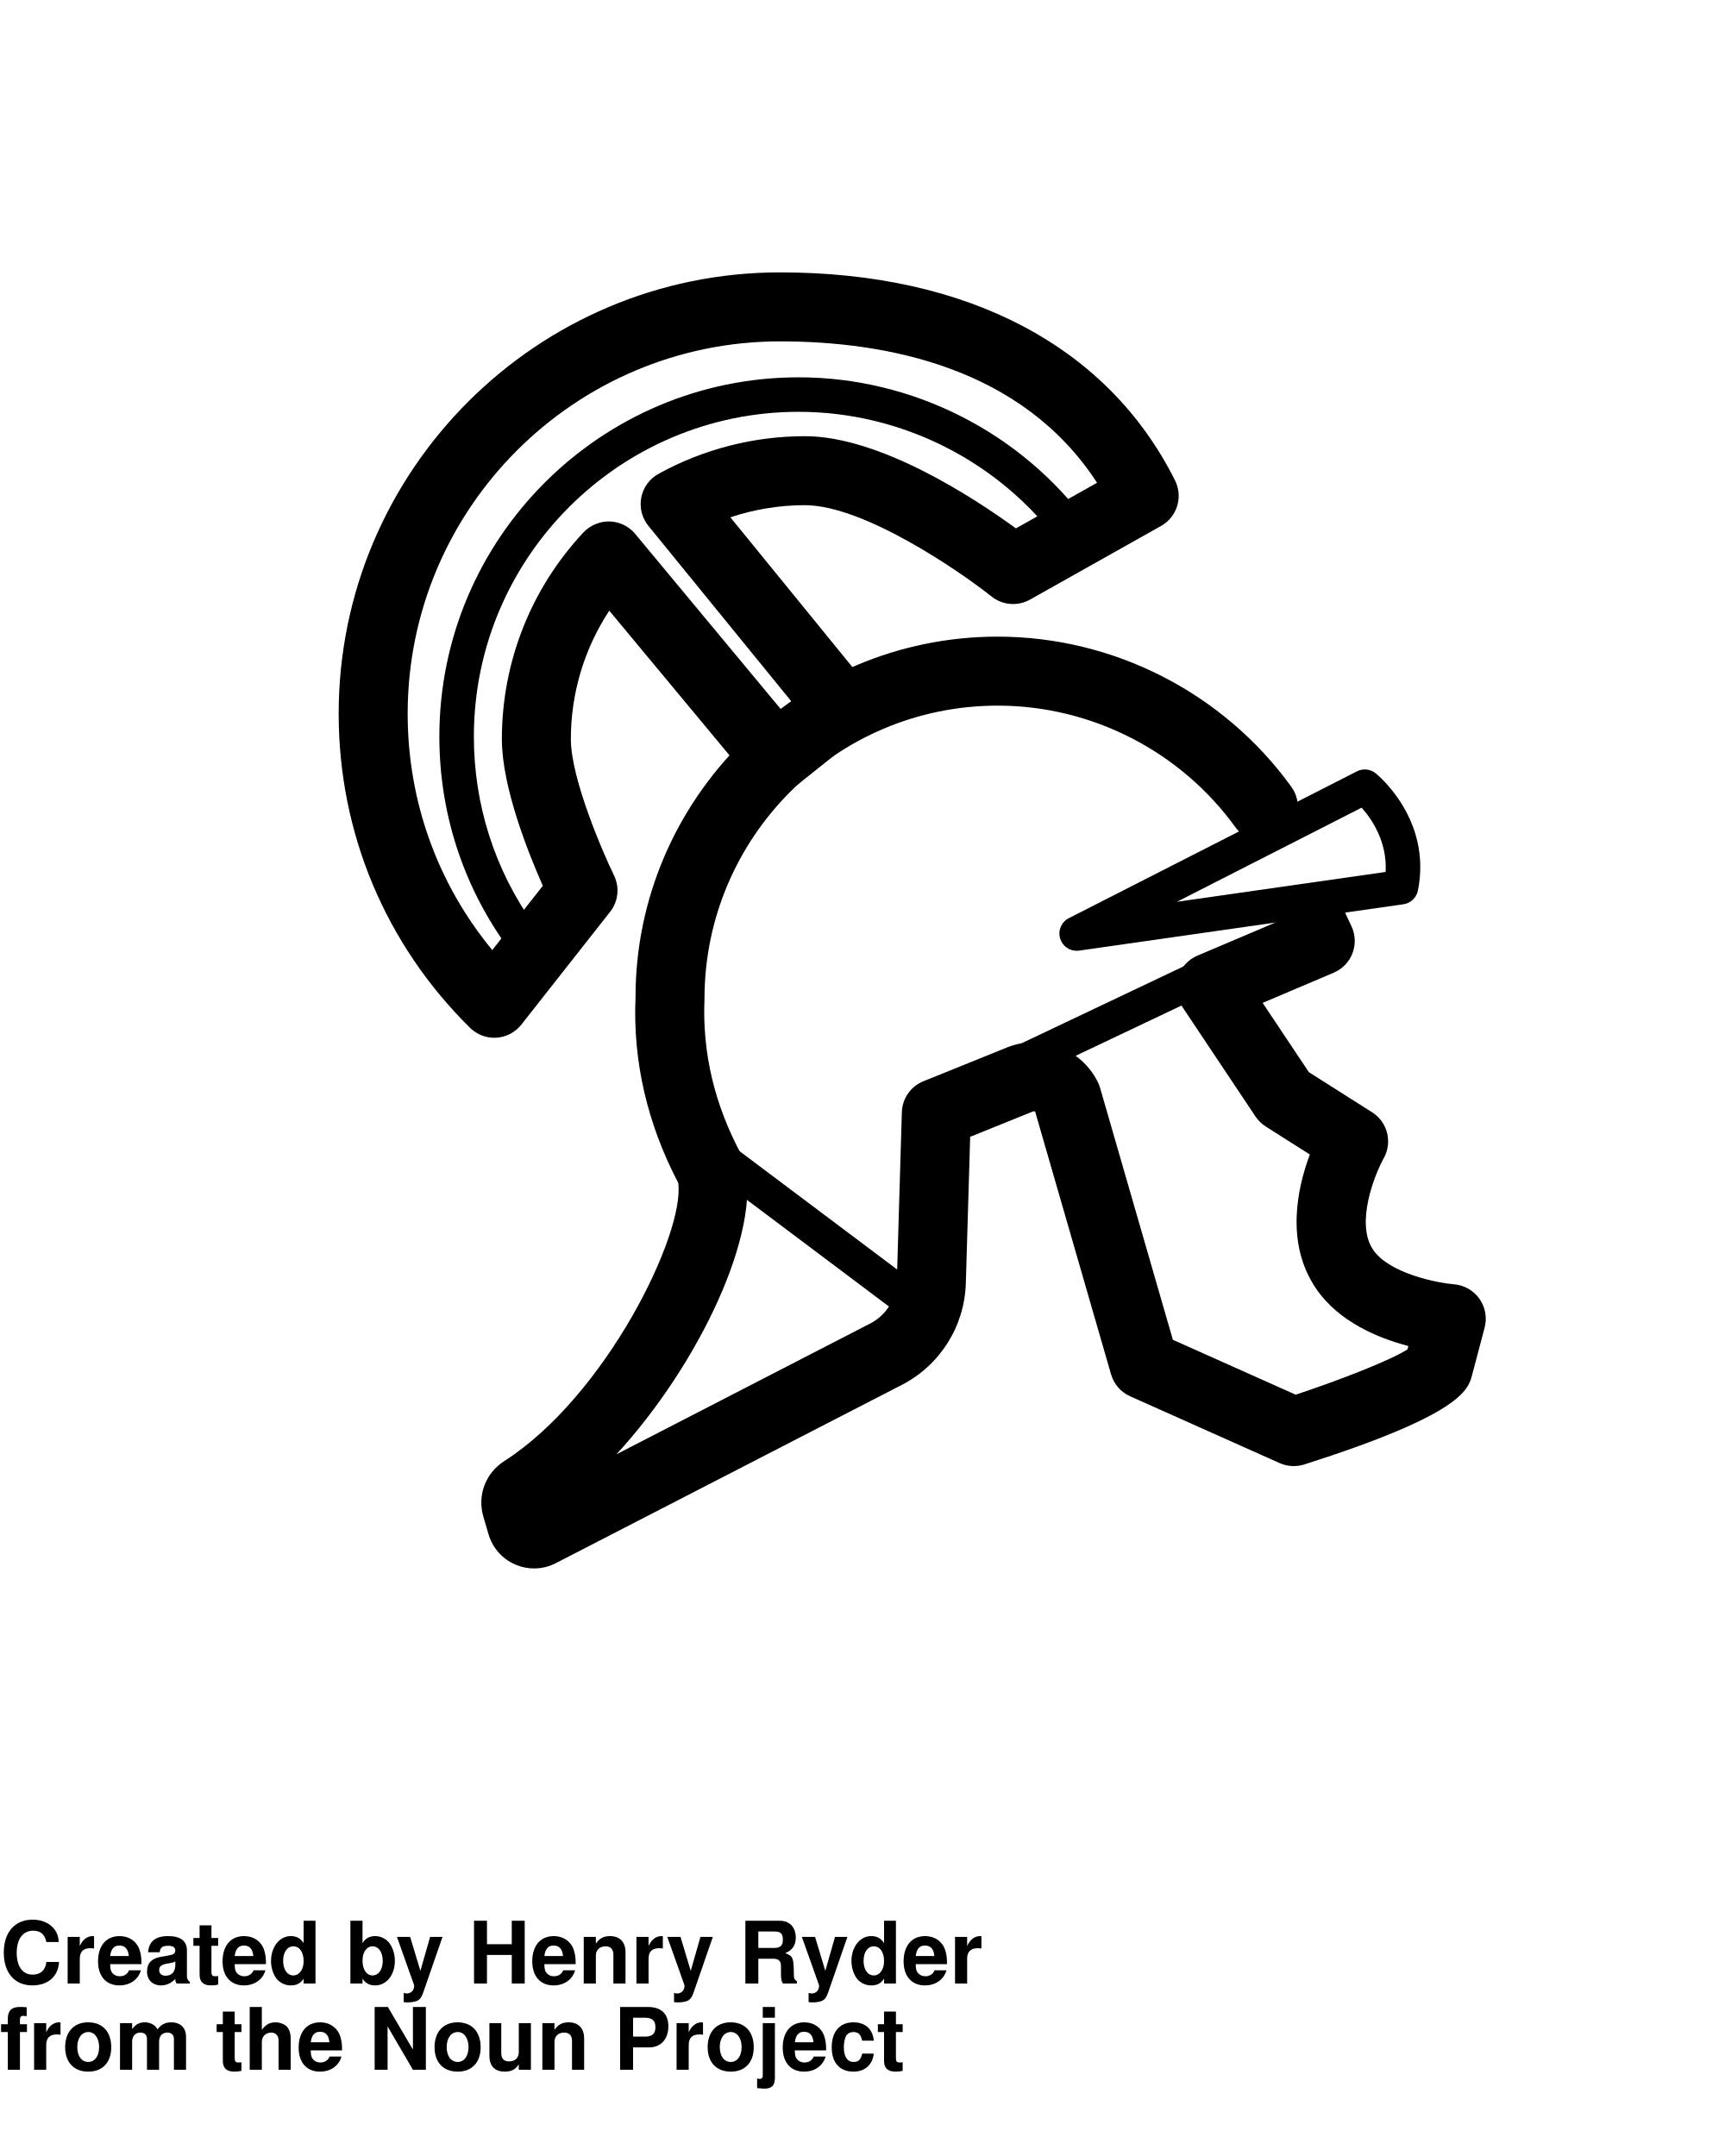
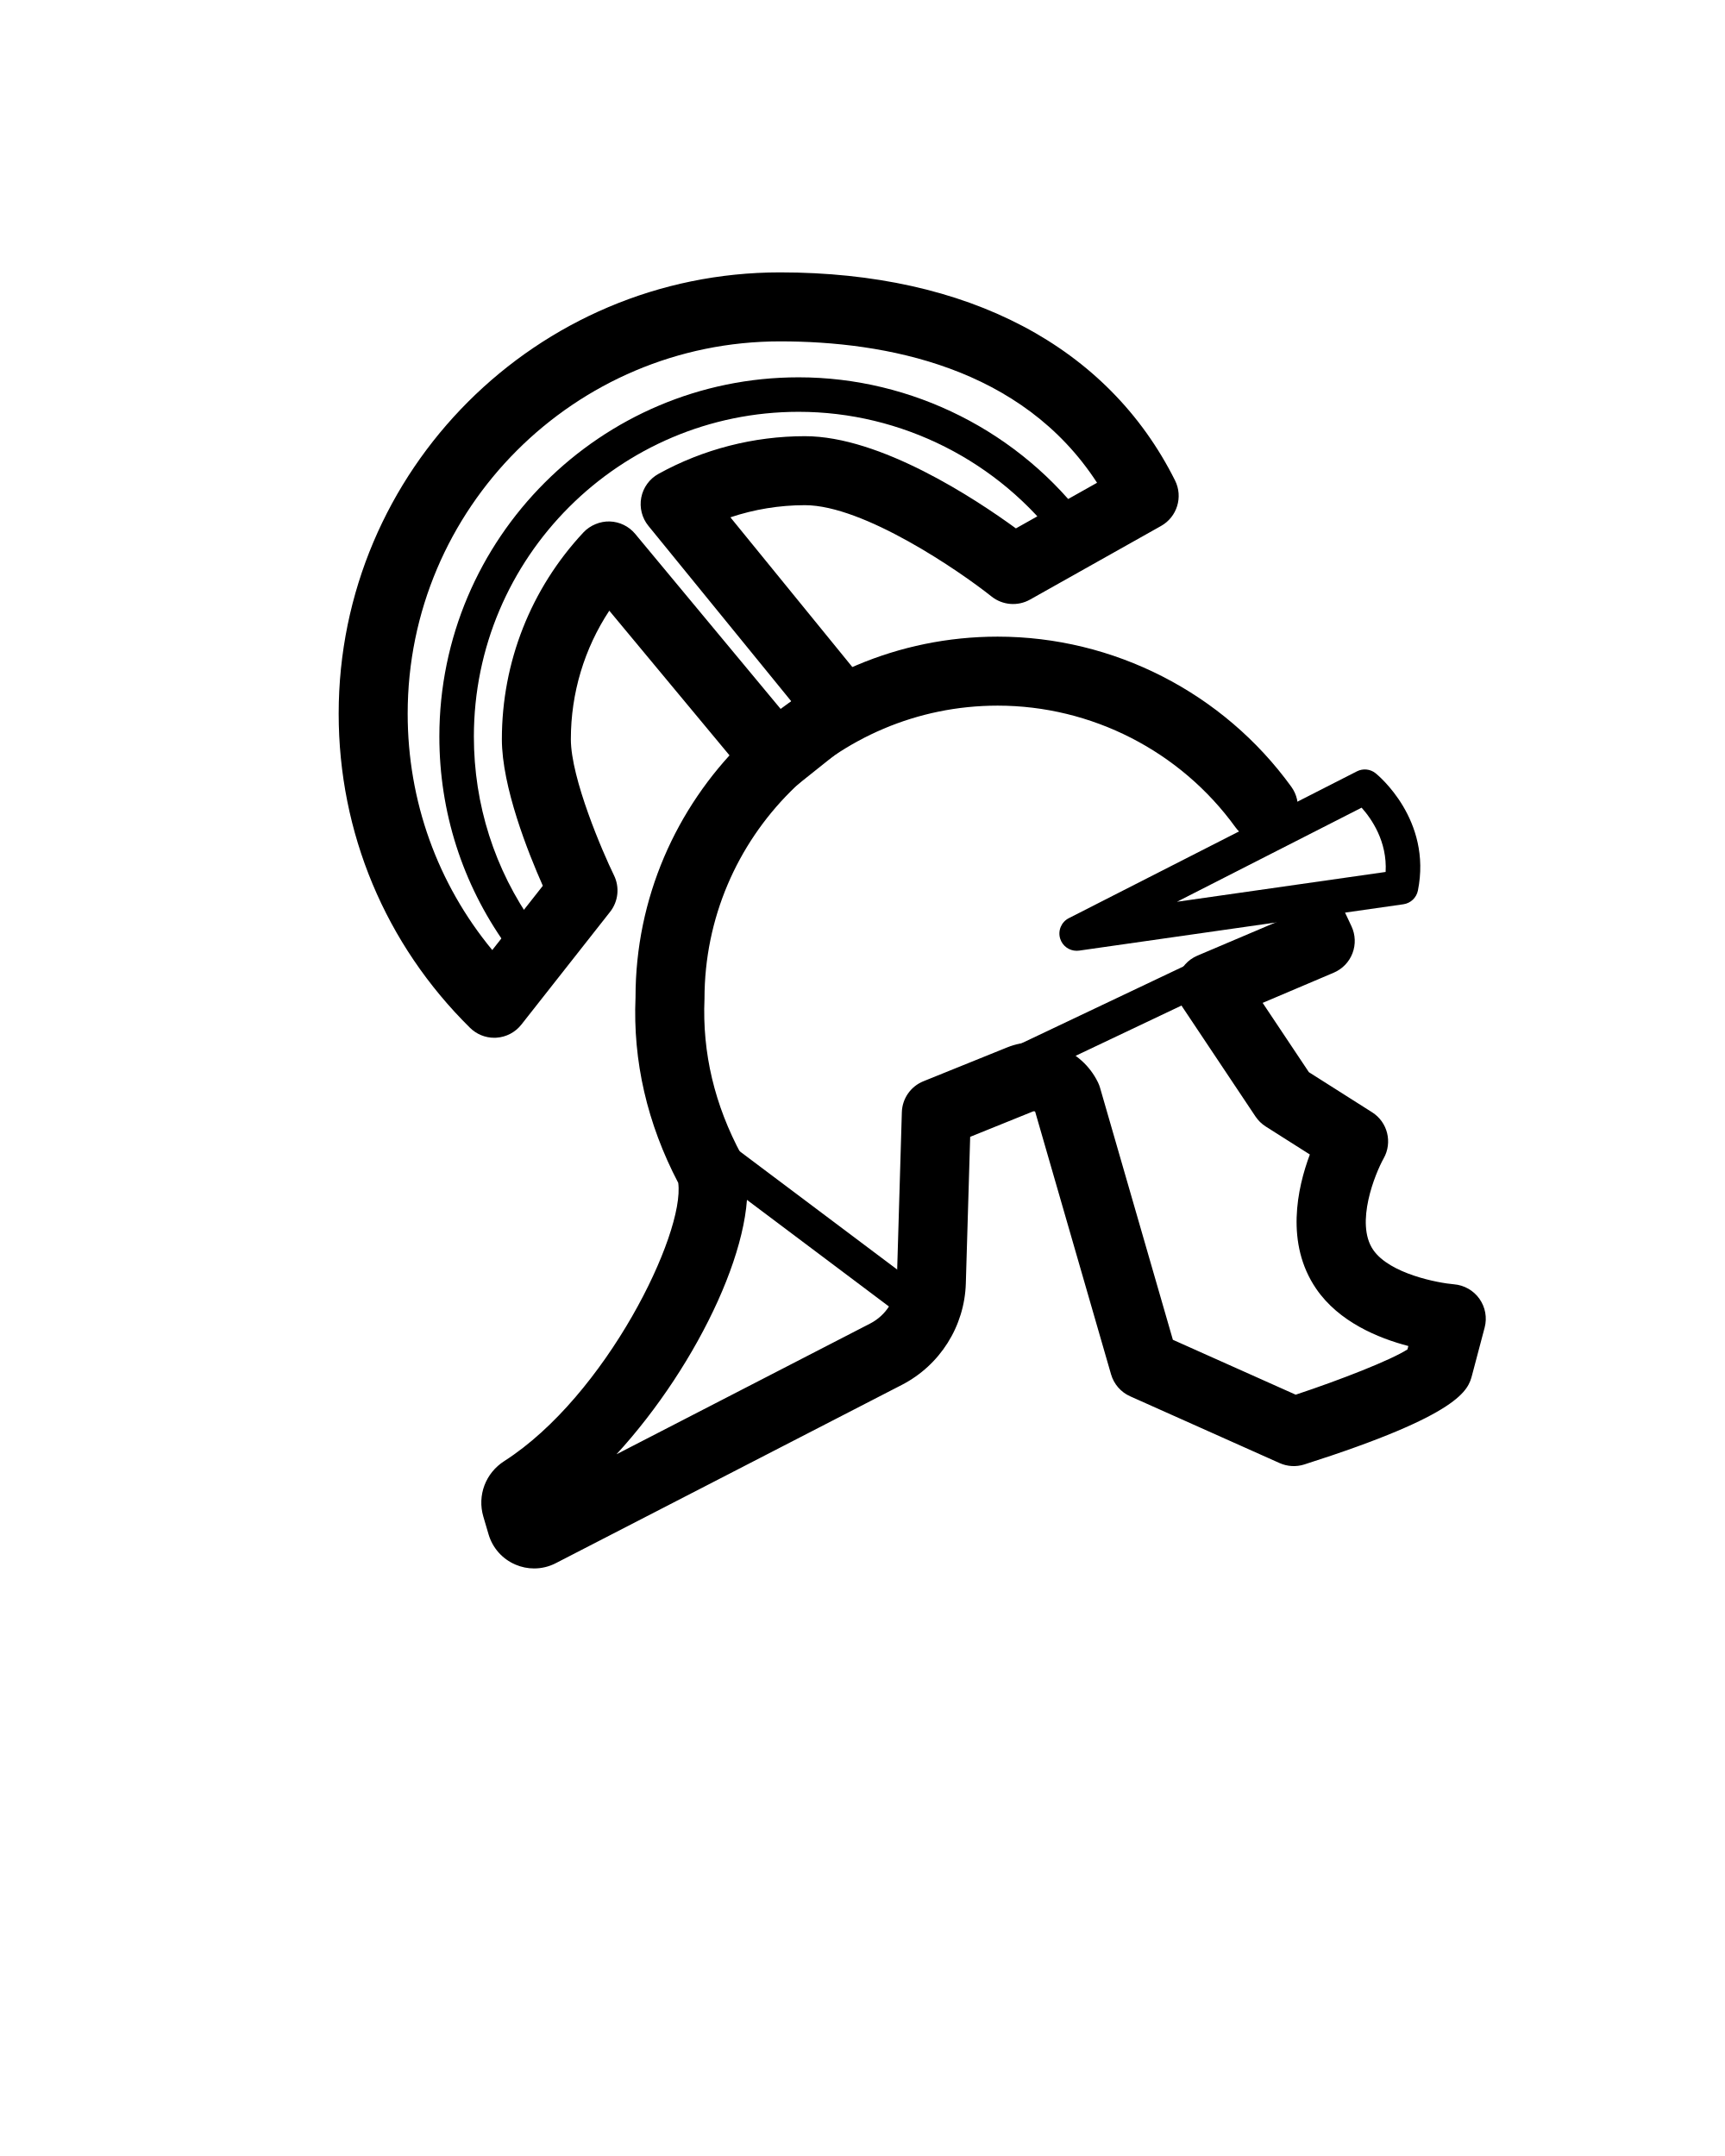
<svg xmlns="http://www.w3.org/2000/svg" version="1.1" x="0px" y="0px" viewBox="0 0 100 125" style="enable-background:new 0 0 100 100;" xml:space="preserve">
  <g>
    <g>
      <g>
        <g>
          <g>
            <path d="M30.964,90.935c-0.368,0-0.736-0.074-1.085-0.224c-0.758-0.325-1.326-0.965-1.558-1.757l-0.301-1.023       c-0.362-1.232,0.127-2.526,1.215-3.222c5.894-3.776,10.478-13.18,10.083-16.128c-1.804-3.45-2.636-7.069-2.476-10.762       c-0.002-11.49,9.417-20.908,20.994-20.908c6.72,0,13.084,3.255,17.025,8.707c0.646,0.896,0.445,2.146-0.449,2.793       c-0.896,0.647-2.146,0.446-2.793-0.449c-3.19-4.415-8.344-7.051-13.783-7.051c-9.372,0-16.996,7.624-16.996,16.995       c-0.135,3.146,0.587,6.162,2.145,9.051c0.081,0.15,0.143,0.312,0.183,0.478c0.978,4.027-2.646,11.667-7.428,16.88l14.707-7.581       c0.921-0.475,1.512-1.413,1.543-2.448l0.291-9.802c0.023-0.793,0.514-1.497,1.25-1.795l4.854-1.962       c2.001-0.808,4.314,0.079,5.262,2.019c0.051,0.104,0.093,0.212,0.125,0.323l4.221,14.609l7.12,3.183       c2.627-0.872,5.526-2.01,6.479-2.625l0.052-0.197c-1.745-0.456-4.029-1.397-5.344-3.32c-1.797-2.629-1.099-5.828-0.367-7.784       l-2.556-1.622c-0.235-0.149-0.438-0.347-0.593-0.578l-4.254-6.376c-0.33-0.496-0.423-1.112-0.252-1.683       c0.17-0.571,0.586-1.036,1.134-1.269l4.631-1.967c0.022-0.729,0.443-1.418,1.147-1.749c1.001-0.473,2.191-0.04,2.661,0.958       l0.495,1.053c0.231,0.492,0.253,1.058,0.059,1.565c-0.193,0.508-0.586,0.914-1.086,1.127l-4.122,1.751l2.68,4.017l3.665,2.325       c0.9,0.57,1.194,1.747,0.669,2.675c-0.491,0.88-1.664,3.755-0.608,5.299c0.954,1.396,3.774,1.925,4.688,2       c0.59,0.049,1.131,0.356,1.473,0.84s0.454,1.094,0.303,1.666l-0.729,2.757c-0.226,0.851-0.603,2.273-9.729,5.183       c-0.47,0.149-0.976,0.12-1.424-0.079l-8.671-3.875c-0.537-0.24-0.941-0.705-1.105-1.271l-4.4-15.231       c-0.035-0.024-0.082-0.03-0.124-0.013l-3.643,1.473l-0.252,8.496c-0.074,2.489-1.495,4.744-3.709,5.885L32.224,90.627       C31.828,90.832,31.396,90.935,30.964,90.935z" />
          </g>
        </g>
        <g>
          <g>
            <path d="M30.134,55.191c-0.312,0-0.621-0.146-0.815-0.42c-2.518-3.538-3.849-7.71-3.849-12.066       c0-11.485,9.344-20.829,20.829-20.829c6.584,0,12.852,3.166,16.768,8.469c0.328,0.444,0.233,1.07-0.211,1.398       c-0.445,0.328-1.07,0.233-1.398-0.211c-3.54-4.794-9.207-7.656-15.158-7.656c-10.383,0-18.829,8.446-18.829,18.829       c0,3.938,1.202,7.709,3.478,10.906c0.32,0.45,0.216,1.074-0.234,1.395C30.537,55.131,30.334,55.191,30.134,55.191z" />
          </g>
        </g>
        <g>
          <g>
            <path d="M28.653,60.168c-0.524,0-1.029-0.206-1.404-0.576c-4.911-4.846-7.616-11.314-7.616-18.214       c0-14.108,11.478-25.586,25.586-25.586c10.879,0,19.012,4.284,22.899,12.063c0.477,0.955,0.121,2.115-0.809,2.638l-7.599,4.271       c-0.709,0.398-1.589,0.327-2.226-0.178c-1.854-1.474-7.414-5.297-10.822-5.297c-1.474,0-2.936,0.24-4.32,0.704l7.909,9.712       c0.337,0.414,0.495,0.945,0.438,1.477c-0.057,0.53-0.323,1.017-0.741,1.35l-3.703,2.955c-0.853,0.679-2.09,0.553-2.785-0.285       l-8.139-9.796c-1.448,2.199-2.228,4.777-2.228,7.452c0,2.276,1.852,6.567,2.5,7.891c0.338,0.689,0.251,1.513-0.224,2.116       l-5.145,6.539c-0.353,0.448-0.879,0.724-1.447,0.76C28.737,60.167,28.695,60.168,28.653,60.168z M45.219,19.792       c-11.902,0-21.586,9.684-21.586,21.586c0,5.063,1.727,9.853,4.904,13.704l2.931-3.726c-0.853-1.923-2.374-5.74-2.374-8.498       c0-4.468,1.68-8.727,4.729-11.991c0.393-0.419,0.979-0.651,1.52-0.634c0.574,0.017,1.113,0.279,1.48,0.721l8.461,10.184       l0.592-0.473l-8.288-10.177c-0.374-0.459-0.525-1.061-0.413-1.643c0.113-0.582,0.478-1.084,0.996-1.37       c2.585-1.43,5.522-2.186,8.493-2.186c4.381,0,9.876,3.63,12.229,5.346l4.704-2.645C59.237,21.266,51.316,19.792,45.219,19.792z       " />
          </g>
        </g>
        <g>
          <g>
            <path d="M62.413,55.124c-0.43,0-0.819-0.278-0.952-0.698c-0.147-0.466,0.063-0.971,0.499-1.192l16.704-8.514       c0.35-0.179,0.774-0.136,1.08,0.111c0.135,0.107,3.28,2.69,2.453,6.803c-0.084,0.415-0.42,0.732-0.839,0.793l-18.803,2.688       C62.508,55.121,62.46,55.124,62.413,55.124z M78.934,46.827l-10.705,5.456l12.097-1.729       C80.427,48.785,79.508,47.469,78.934,46.827z" />
          </g>
        </g>
        <g>
          <g>
            <path d="M53.1,76.674c-0.209,0-0.42-0.065-0.6-0.2L41.617,68.3c-0.441-0.332-0.53-0.959-0.199-1.4s0.959-0.529,1.4-0.199       l10.883,8.174c0.441,0.332,0.53,0.959,0.199,1.4C53.704,76.536,53.403,76.674,53.1,76.674z" />
          </g>
        </g>
        <g>
          <g>
            <path d="M53.626,65.25c-0.374,0-0.733-0.211-0.904-0.571c-0.237-0.499-0.024-1.096,0.475-1.332l17.625-8.367       c0.5-0.236,1.096-0.024,1.332,0.475c0.237,0.499,0.024,1.096-0.475,1.332l-17.625,8.367       C53.915,65.219,53.77,65.25,53.626,65.25z" />
          </g>
        </g>
      </g>
    </g>
  </g>
-   <text x="0" y="115" fill="#000000" font-size="5px" font-weight="bold" font-family="'Helvetica Neue', Helvetica, Arial-Unicode, Arial, Sans-serif">Created by Henry Ryder</text>
-   <text x="0" y="120" fill="#000000" font-size="5px" font-weight="bold" font-family="'Helvetica Neue', Helvetica, Arial-Unicode, Arial, Sans-serif">from the Noun Project</text>
</svg>
